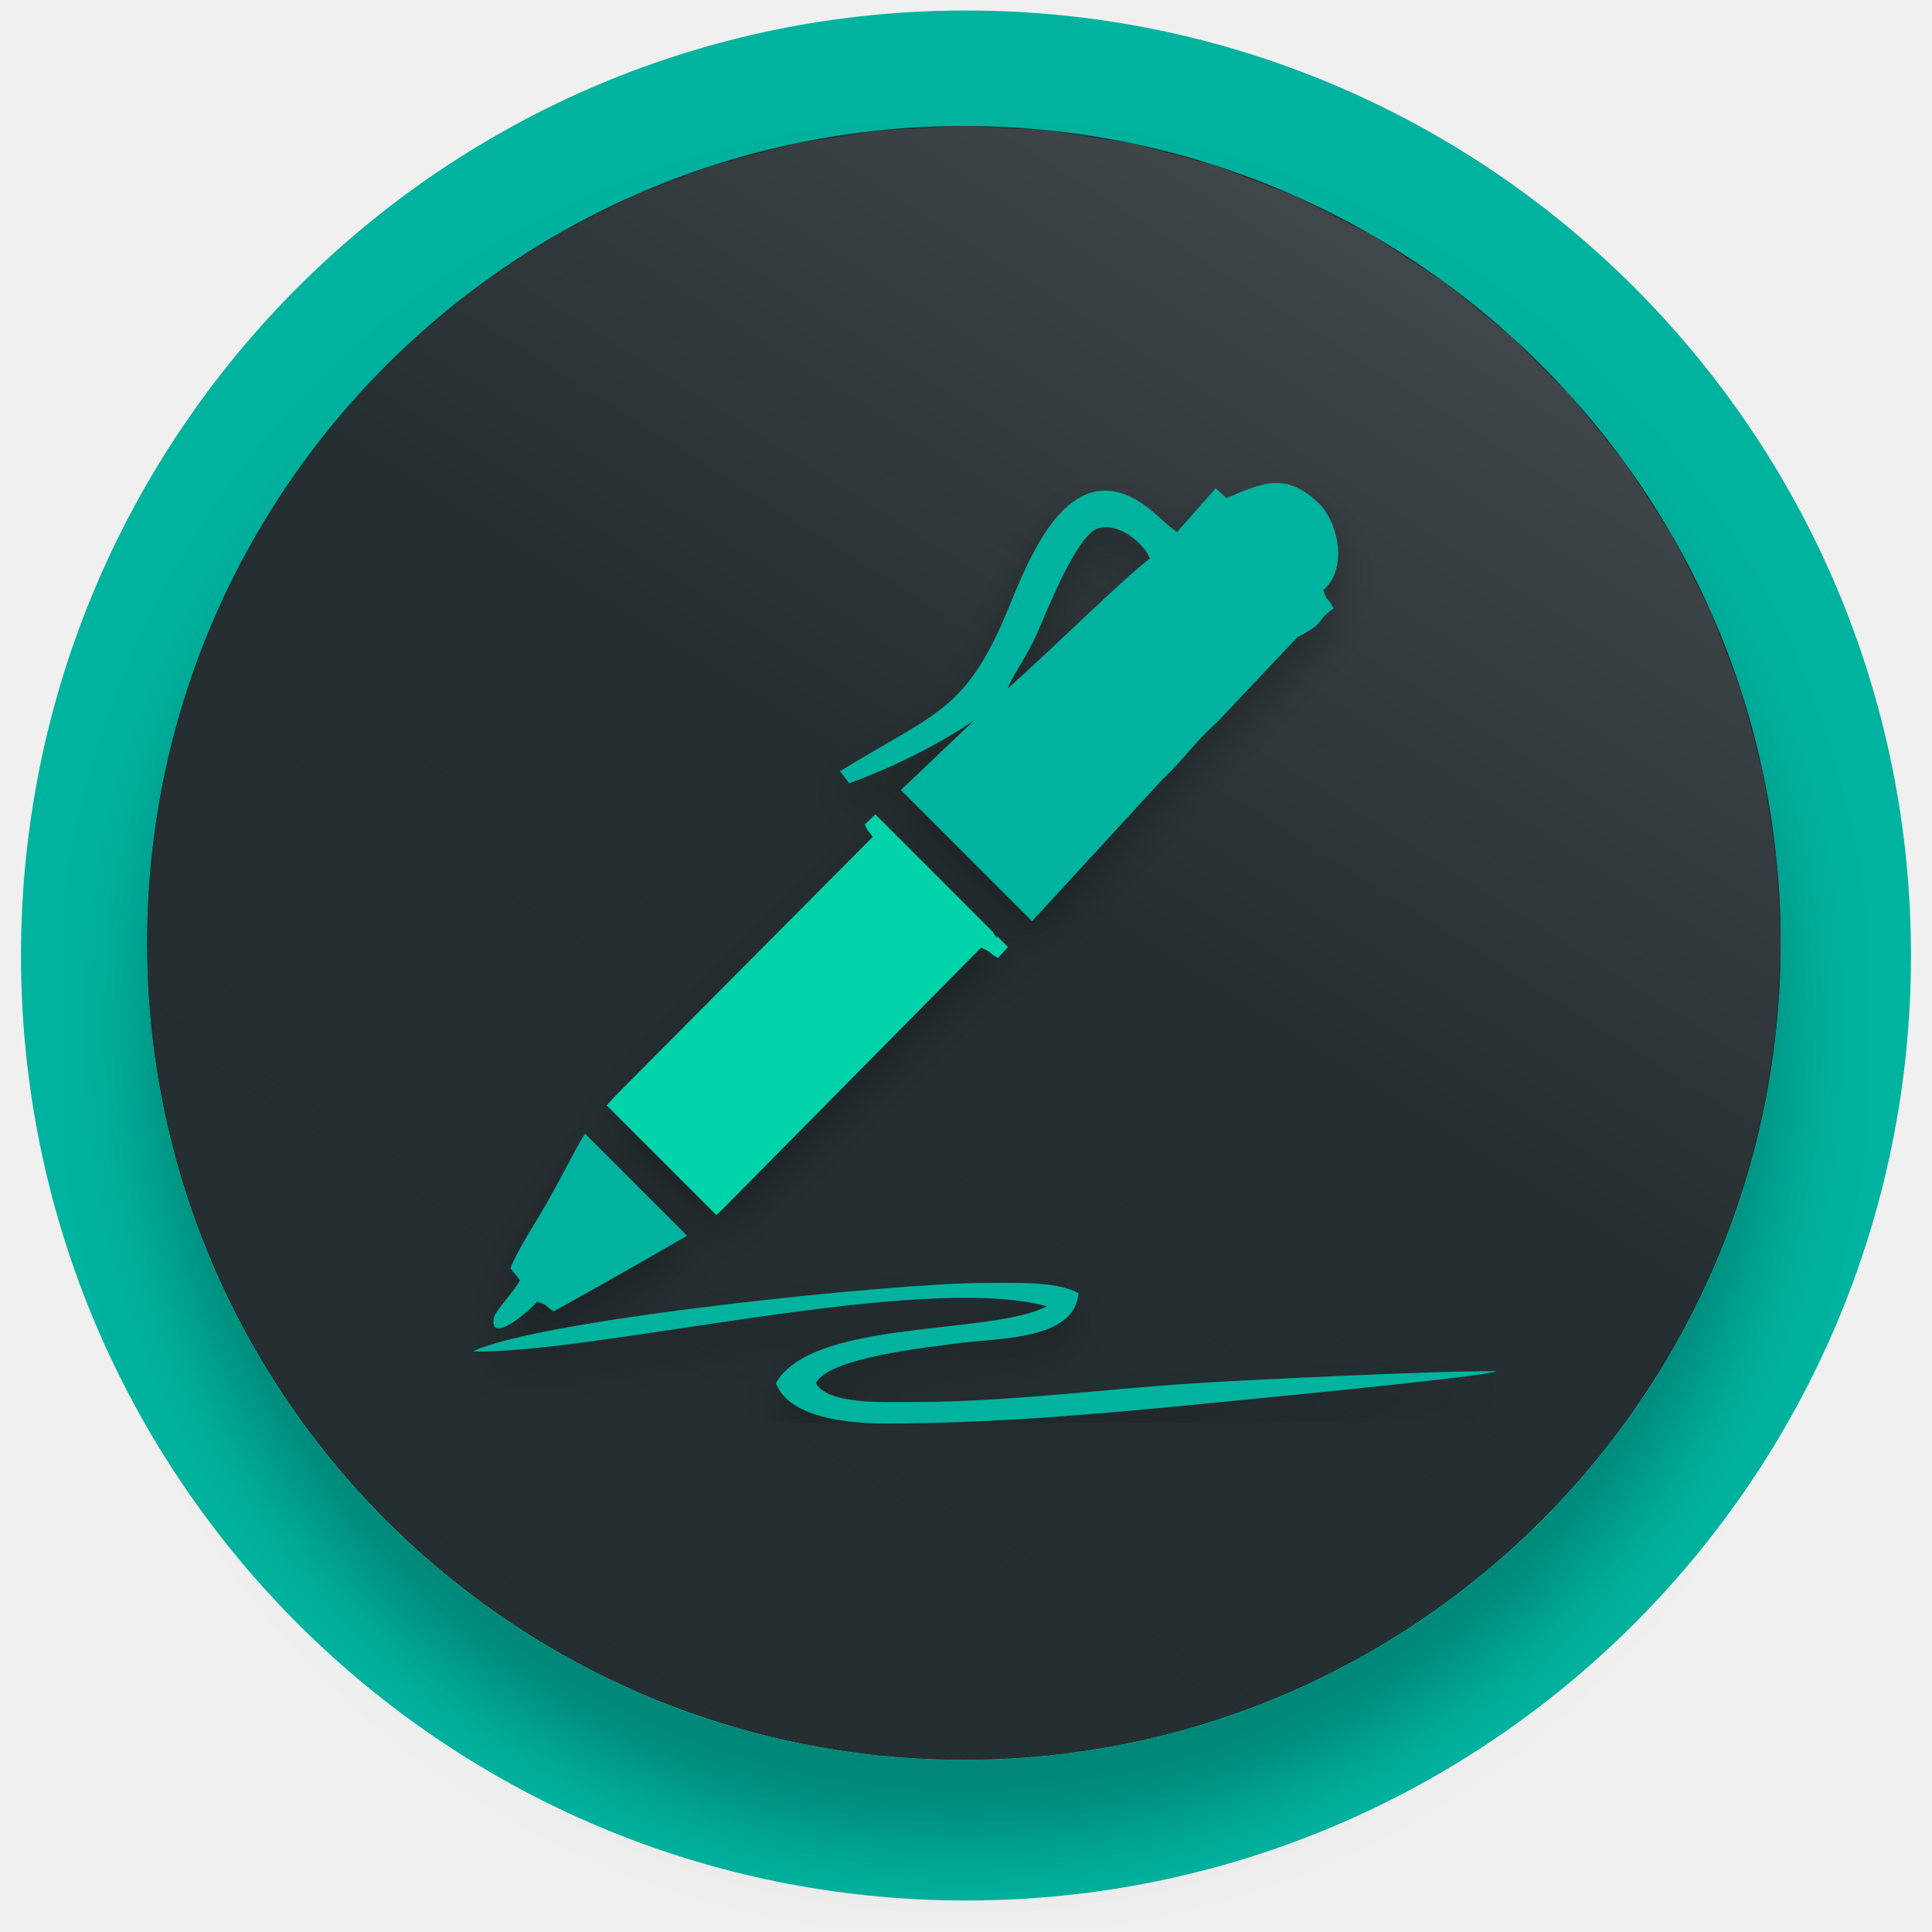
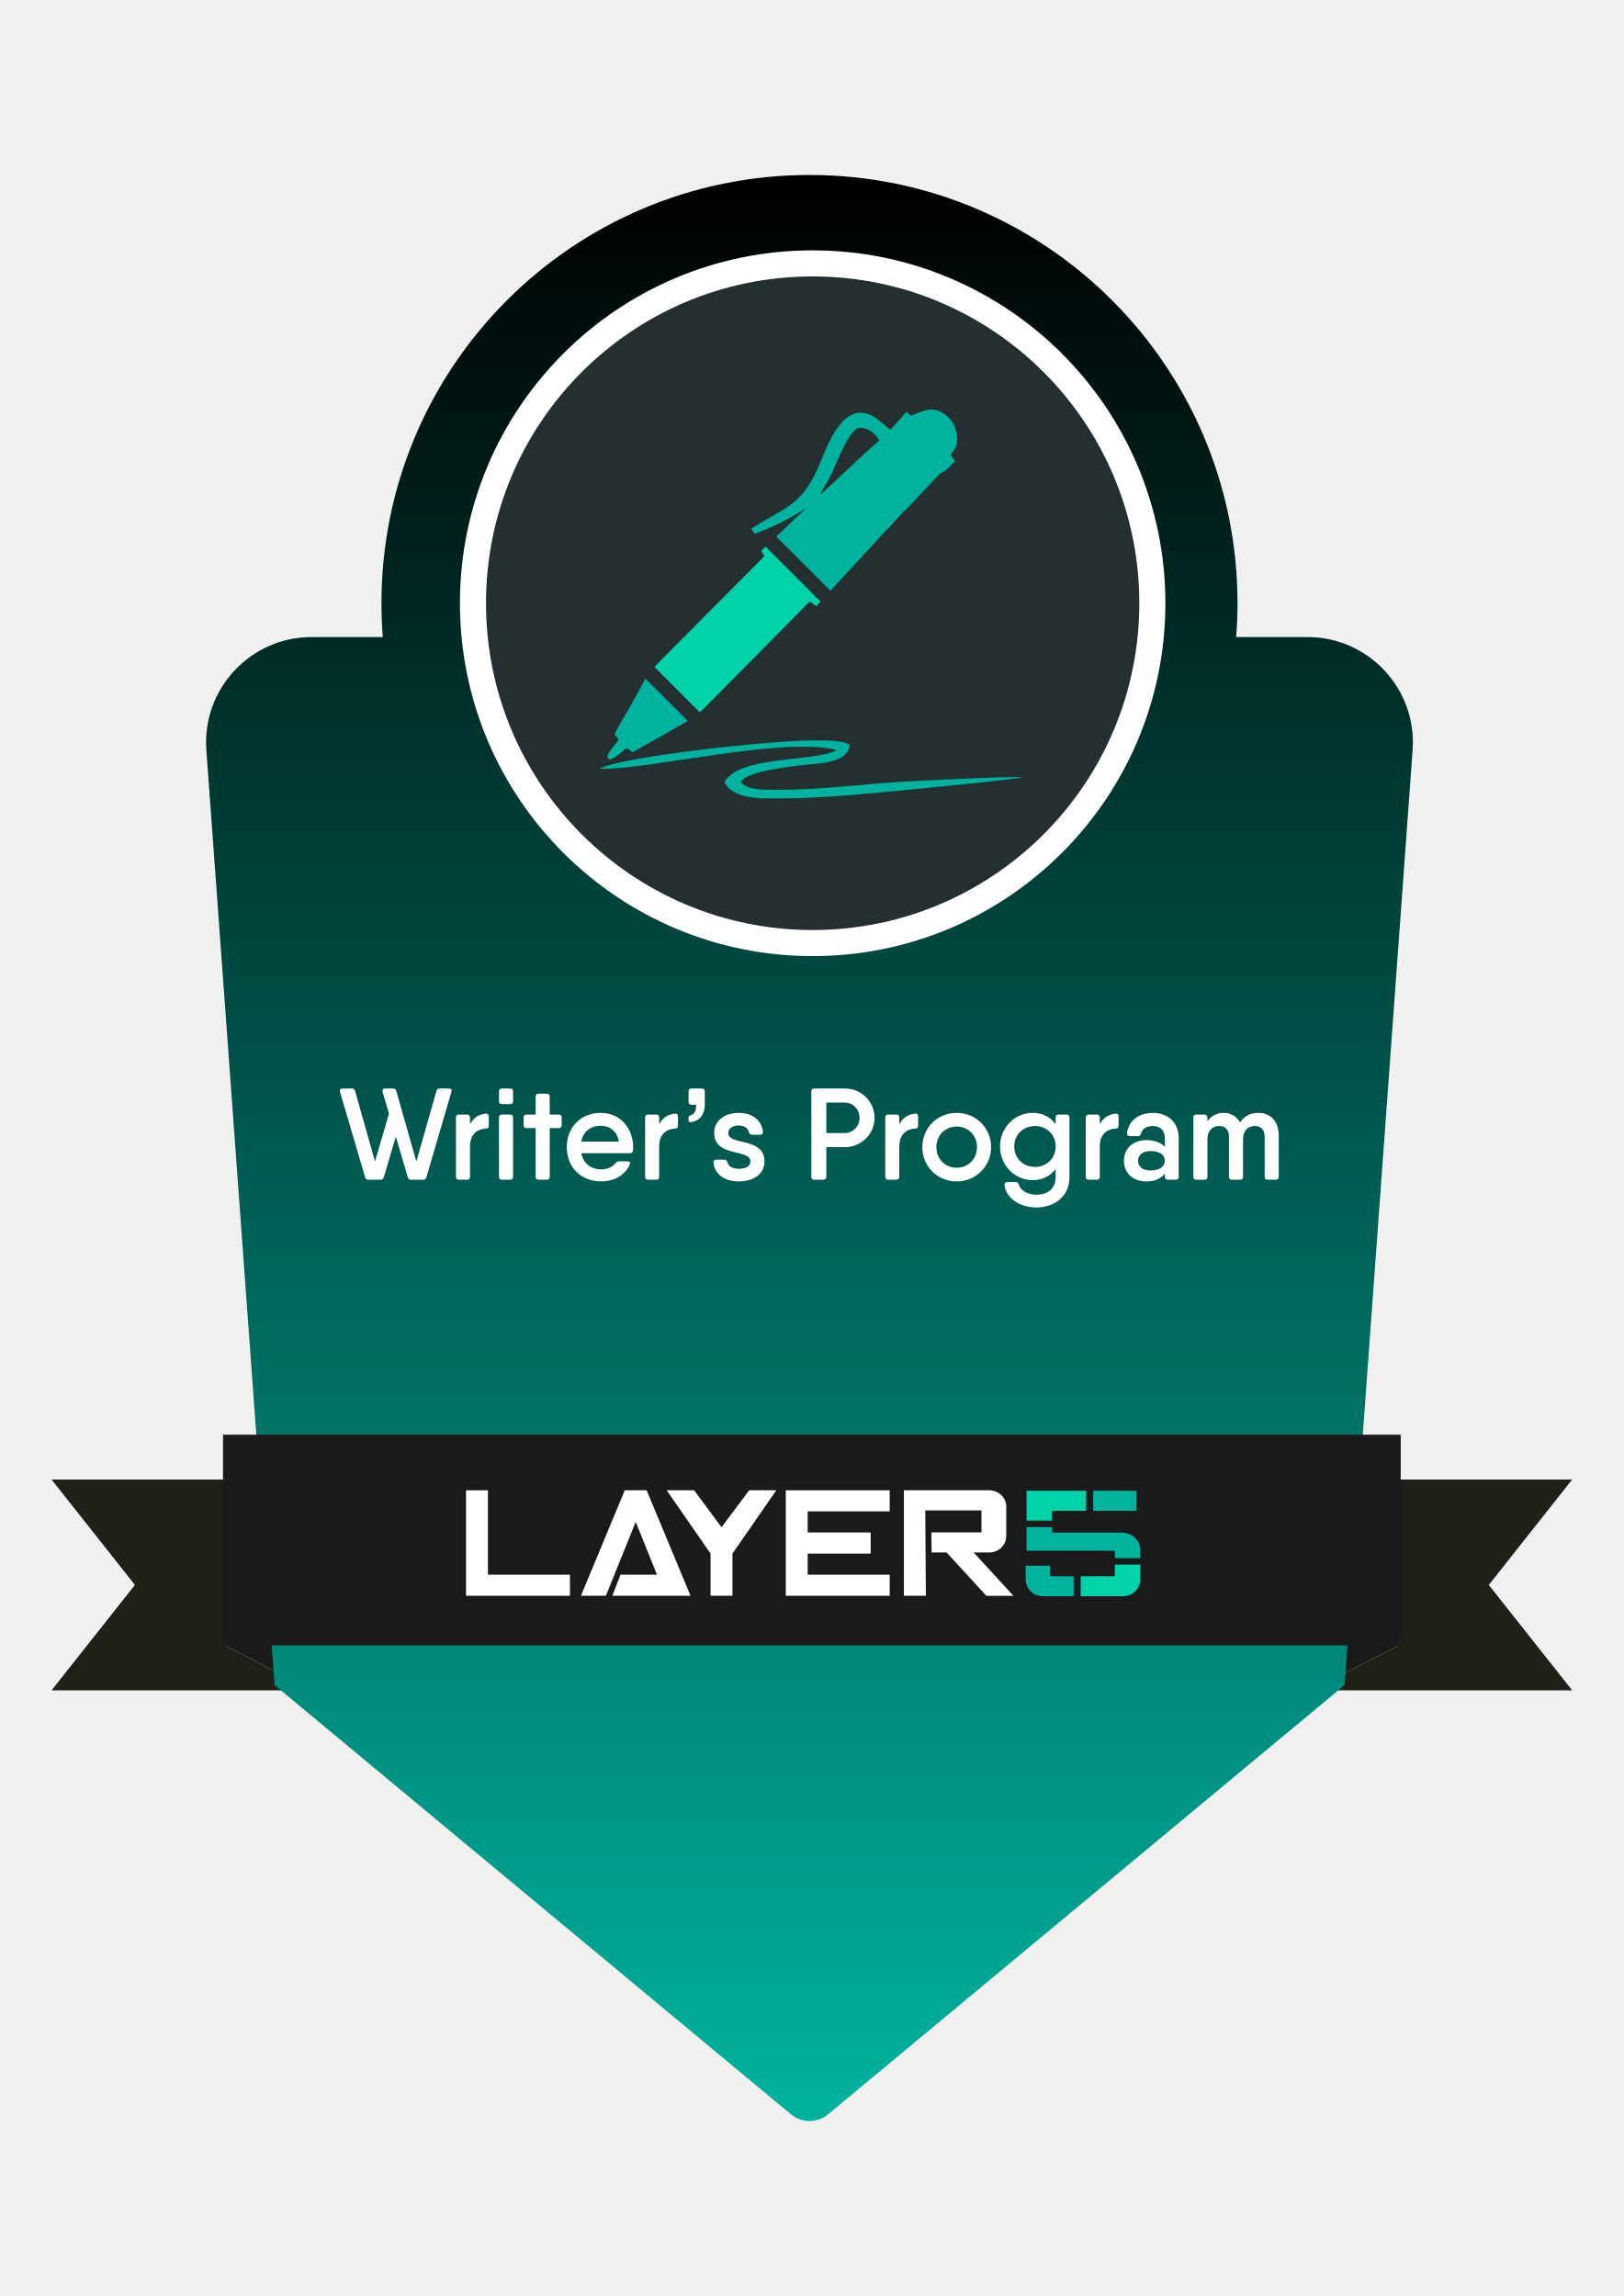
- <svg xmlns="http://www.w3.org/2000/svg" width="90" height="90" viewBox="0 0 90 92" fill="none">
-   <circle cx="44.999" cy="45.5" r="45" fill="#00B39F" />
-   <g filter="url(#filter0_d_16047_38579)">
-     <circle cx="44.9" cy="44.9" r="38.9" fill="#252E31" />
-   </g>
-   <path d="M44.9 6L48.966 6.213L52.988 6.85L56.921 7.904L60.722 9.363L64.35 11.212L67.765 13.429L70.929 15.992L73.808 18.871L76.371 22.035L78.588 25.45L80.437 29.078L81.896 32.879L82.95 36.812L83.587 40.834L83.8 44.9L83.587 48.966L82.95 52.988L81.896 56.921L80.437 60.722L78.588 64.35L76.371 67.765L73.808 70.929L70.929 73.808L67.765 76.371L64.35 78.588L60.722 80.437L56.921 81.896L52.988 82.95L48.966 83.587L44.9 83.8L40.834 83.587L36.812 82.95L32.879 81.896L29.078 80.437L25.45 78.588L22.035 76.371L18.871 73.808L15.992 70.929L13.429 67.765L11.212 64.35L9.363 60.722L7.904 56.921L6.85 52.988L6.213 48.966L6 44.9L6.213 40.834L6.85 36.812L7.904 32.879L9.363 29.078L11.212 25.45L13.429 22.035L15.992 18.871L18.871 15.992L22.035 13.429L25.45 11.212L29.078 9.363L32.879 7.904L36.812 6.85L40.834 6.213L44.9 6Z" fill="url(#paint0_linear_16047_38579)" />
-   <g clip-path="url(#clip0_16047_38579)">
-     <mask id="mask0_16047_38579" style="mask-type:luminance" maskUnits="userSpaceOnUse" x="21" y="23" width="50" height="45">
-       <path d="M70.289 23H21.5V67.786H70.289V23Z" fill="white" />
+ <svg xmlns="http://www.w3.org/2000/svg" id="Layer_1" data-name="Layer 1" viewBox="0 0 595.28 841.89">
+   <defs>
+     <style>
+       .cls-1, .cls-2 {
+         fill: #00b39f;
+       }
+ 
+       .cls-3 {
+         fill: #fff;
+       }
+ 
+       .cls-4 {
+         fill: #252e31;
+         stroke: #fff;
+         stroke-width: 9.56px;
+       }
+ 
+       .cls-5 {
+         clip-path: url(#clippath-1);
+       }
+ 
+       .cls-6, .cls-7 {
+         fill: #00d3a9;
+       }
+ 
+       .cls-7, .cls-2 {
+         fill-rule: evenodd;
+       }
+ 
+       .cls-8 {
+         clip-path: url(#clippath);
+       }
+ 
+       .cls-9 {
+         fill: #a20e30;
+       }
+ 
+       .cls-10 {
+         fill: #1e2117;
+       }
+ 
+       .cls-11 {
+         fill: none;
+       }
+ 
+       .cls-12 {
+         mask: url(#mask);
+       }
+ 
+       .cls-13 {
+         fill: #1a1a1a;
+       }
+ 
+       .cls-14 {
+         fill: url(#linear-gradient);
+       }
+     </style>
+     <clipPath id="clippath">
+       <rect class="cls-11" x="18.91" y="64.17" width="557.47" height="713.56" />
+     </clipPath>
+     <linearGradient id="linear-gradient" x1="296.78" y1="779.83" x2="296.78" y2="66.28" gradientTransform="translate(0 844) scale(1 -1)" gradientUnits="userSpaceOnUse">
+       <stop offset="0" stop-color="#000" />
+       <stop offset="1" stop-color="#00b39f" />
+     </linearGradient>
+     <clipPath id="clippath-1">
+       <rect class="cls-11" x="219.59" y="150.18" width="156.06" height="143.35" />
+     </clipPath>
+     <mask id="mask" x="219.59" y="150.18" width="155.42" height="142.67" maskUnits="userSpaceOnUse">
+       <g id="mask0_17990_5801" data-name="mask0 17990 5801">
+         <path class="cls-3" d="m375.01,150.18h-155.42v142.67h155.42v-142.67Z" />
+       </g>
    </mask>
-     <g mask="url(#mask0_16047_38579)">
-       <g filter="url(#filter1_d_16047_38579)">
-         <path fill-rule="evenodd" clip-rule="evenodd" d="M57.409 23.722L56.886 23.254L55.056 25.33C54.333 24.873 53.9 24.199 52.91 23.697C49.677 22.063 47.918 26.808 46.973 29.085C44.972 33.901 43.514 33.942 39.005 36.721L39.438 37.3C41.574 36.525 43.811 35.384 45.405 34.288L41.901 37.621L48.144 43.865L54.307 37.164C55.157 36.36 55.514 35.847 56.228 35.093C56.584 34.716 56.906 34.459 57.263 34.062L60.777 30.342C62.25 29.573 61.516 29.689 62.502 28.97C62.19 28.362 62.225 28.739 62.014 28.105C63.2 27.085 62.733 24.873 61.793 23.963C60.214 22.435 59.063 23.018 57.404 23.717L57.409 23.722ZM46.968 32.8C47.3 32.021 47.918 31.217 48.37 30.191C48.843 29.116 50.281 25.431 51.306 25.149C52.382 24.853 53.563 26.014 53.76 26.602C52.91 27.155 48.511 31.468 46.968 32.8Z" fill="#00B39F" />
-         <path fill-rule="evenodd" clip-rule="evenodd" d="M26.855 53.987C26.342 54.796 25.96 55.671 24.995 57.36C24.517 58.194 23.617 59.572 23.306 60.396L23.763 60.964C23.401 61.623 22.542 62.442 22.502 62.814C22.361 64.086 24.412 62.226 24.573 61.985C25.196 62.181 24.899 62.171 25.372 62.442C27.353 61.346 29.268 60.255 31.304 59.084C31.455 58.999 31.59 58.918 31.716 58.843L26.85 53.977L26.855 53.987Z" fill="#00B39F" />
-         <path fill-rule="evenodd" clip-rule="evenodd" d="M46.45 44.653L46.279 44.376L40.684 38.781L40.182 39.259C40.337 39.631 40.343 39.525 40.559 39.852L28.791 51.691C28.434 52.047 28.142 52.354 27.891 52.636L33.114 57.859C33.35 57.643 33.601 57.386 33.968 57.014L45.717 45.125C46.279 45.356 46.048 45.372 46.526 45.613L46.998 45.095L46.506 44.602L46.445 44.648L46.45 44.653Z" fill="#00D3A9" />
-         <path fill-rule="evenodd" clip-rule="evenodd" d="M21.501 64.353C27.302 64.493 42.871 60.547 48.858 62.206C46.169 63.603 37.703 62.789 35.949 65.861C36.542 67.469 39.242 67.786 41.187 67.786C46.199 67.786 51.306 67.338 56.258 66.851C58.244 66.655 69.313 65.604 70.288 65.303C68.368 65.232 58.505 65.705 56.117 65.855C51.543 66.142 47.013 66.765 42.373 66.765C41.036 66.765 38.422 66.886 37.849 65.866C38.467 64.629 43.293 64.156 44.334 64C46.435 63.689 50.165 63.885 50.356 61.578C49.27 60.979 47.159 61.095 45.777 61.095C41.654 61.095 24.668 62.824 21.506 64.357L21.501 64.353Z" fill="#00B39F" />
+   </defs>
+   <g class="cls-8">
+     <g>
+       <path class="cls-13" d="m480.87,602.94v16.86l32.65-16.86h-32.65Z" />
+       <path class="cls-13" d="m114.41,619.8v-16.86h-32.65l32.65,16.86Z" />
+       <path class="cls-10" d="m576.37,542.52H18.91l30.55,38.64-30.55,38.64h95.5l-32.65-16.86h32.65v-19.01h366.46v19.01h32.65l-32.65,16.86h95.5l-30.55-38.64,30.55-38.64Z" />
+       <path class="cls-14" d="m517.88,275.16l-24.94,342.73-189.32,157.36c-3.92,3.3-9.75,3.3-13.67,0l-189.28-157.36-25.01-342.73c-1.69-22.44,16.09-41.57,38.58-41.57h26.09c-.32-4.09-.48-8.22-.48-12.4,0-86.74,70.27-157.03,156.92-157.03s156.92,70.29,156.92,157.03c0,4.17-.16,8.31-.51,12.4h26.15c22.49,0,40.26,19.13,38.54,41.57Z" />
+       <path class="cls-4" d="m297.92,345.8c68.77,0,124.55-55.79,124.55-124.61s-55.78-124.61-124.55-124.61-124.52,55.79-124.52,124.61,55.75,124.61,124.52,124.61Z" />
+       <g class="cls-5">
+         <g class="cls-12">
+           <g>
+             <path class="cls-2" d="m333.98,152.47l-1.66-1.49-5.83,6.61c-2.33-1.46-3.7-3.6-6.85-5.2-10.29-5.2-15.9,9.91-18.92,17.17-6.37,15.34-11.02,15.47-25.39,24.32l1.4,1.84c6.79-2.47,13.92-6.1,18.99-9.59l-11.15,10.62,19.88,19.89,19.66-21.35c2.71-2.56,3.82-4.2,6.12-6.6,1.12-1.2,2.17-2.02,3.28-3.28l11.21-11.85c4.68-2.45,2.36-2.08,5.48-4.37-.99-1.94-.89-.74-1.56-2.75,3.79-3.25,2.29-10.3-.7-13.2-5.03-4.87-8.7-3.01-13.98-.78l.03.02Zm-33.26,28.92c1.05-2.48,3.03-5.04,4.46-8.31,1.5-3.43,6.08-15.16,9.37-16.06,3.41-.94,7.17,2.75,7.8,4.63-2.71,1.76-16.72,15.5-21.63,19.74Z" />
+             <path class="cls-2" d="m236.64,248.89c-1.62,2.58-2.84,5.36-5.93,10.74-1.5,2.66-4.36,7.05-5.35,9.67l1.43,1.81c-1.15,2.1-3.89,4.71-4.01,5.89-.45,4.05,6.08-1.87,6.59-2.64,2.01.62,1.05.59,2.55,1.46,6.31-3.49,12.42-6.97,18.89-10.7.48-.27.92-.53,1.34-.77l-15.51-15.5v.03Z" />
+             <path class="cls-7" d="m299.07,219.15l-.54-.88-17.84-17.82-1.59,1.52c.51,1.19.51.85,1.21,1.89l-37.49,37.71c-1.15,1.14-2.07,2.11-2.87,3.01l16.63,16.64c.76-.69,1.56-1.51,2.74-2.69l37.43-37.87c1.78.74,1.05.78,2.58,1.55l1.5-1.65-1.56-1.57-.19.14v.02Z" />
+             <path class="cls-2" d="m219.59,281.91c18.48.45,68.07-12.12,87.16-6.84-8.57,4.45-35.55,1.86-41.13,11.64,1.88,5.12,10.48,6.13,16.69,6.13,15.96,0,32.24-1.43,48.01-2.98,6.31-.62,41.57-3.97,44.69-4.93-6.12-.22-37.56,1.28-45.14,1.76-14.59.91-29.02,2.9-43.8,2.9-4.24,0-12.58.38-14.4-2.87,1.97-3.94,17.33-5.44,20.64-5.94,6.72-.99,18.57-.37,19.21-7.72-3.47-1.91-10.19-1.54-14.59-1.54-13.16,0-67.25,5.51-77.31,10.39l-.03-.02Z" />
+           </g>
+         </g>
      </g>
+       <path class="cls-9" d="m114.41,583.9v19.01h366.46v-19.01H114.41Z" />
+       <path class="cls-13" d="m513.52,603.34H81.76v-77.27h431.76v77.27Z" />
+       <path class="cls-3" d="m178.88,546.45h-8.03v38.68h38.1v-7.73h-30.07v-30.95Z" />
+       <path class="cls-3" d="m229.05,546.45l-16.06,38.68h9.14l10.93-27.07,7.8,19.34h-13.38l-2.99,7.73h28.67l-16.09-38.68h-8.03Z" />
+       <path class="cls-3" d="m264.51,559.99l-10.03-13.54h-10.07l16.09,23.21v15.47h8.03v-15.47l16.09-23.21h-9.94l-10.16,13.54Z" />
+       <path class="cls-3" d="m288.08,552.54v32.59h38.1v-7.73h-30.07v-7.74h23.09v-7.74h-23.09v-7.73h30.07v-7.74h-38.1v6.09Z" />
+       <path class="cls-3" d="m339.21,553.83h20.61v8.05h-18.38l.1,7.38h5.51l14.56,15.89h9.94l-14.59-15.89h5.7c.83,0,1.66-.15,2.39-.46.76-.3,1.47-.74,2.04-1.3.57-.56,1.05-1.22,1.34-1.95.32-.73.48-1.51.48-2.3v-10.79c0-1.59-.64-3.12-1.82-4.25-1.18-1.13-2.77-1.76-4.43-1.76h-31.28v38.68h8.06l-.22-31.3Z" />
+       <path class="cls-1" d="m416.62,546.62h-15.83v7.34h15.83v-7.34Z" />
+       <path class="cls-1" d="m418.05,571.34v-3.04c0-3.5-3.06-6.34-6.85-6.34h-25.52v-2h-9.33v8.66h32.37v2.71h9.33Z" />
+       <path class="cls-6" d="m385.69,557.57v-3.6h12.52v-7.34h-21.85v10.94h9.33Z" />
+       <path class="cls-6" d="m408.72,573.7v4.27h-12.52v7.34h15.42c1.66.03,3.28-.59,4.49-1.71,1.21-1.12,1.91-2.65,1.94-4.27v-5.63h-9.33Z" />
+       <path class="cls-1" d="m384.95,574.1v3.87h8.66v7.34h-11.15c-1.66.03-3.28-.59-4.49-1.71-1.21-1.12-1.91-2.66-1.94-4.27v-5.23h8.92Z" />
+       <path class="cls-3" d="m164.61,399.13c.76,0,1.15.48.89,1.24l-9.17,31.3c-.19.62-.61.91-1.18.91h-4.46c-.61,0-1.05-.29-1.18-.91l-4.4-14.91-4.4,14.91c-.19.62-.64.91-1.21.91h-4.43c-.64,0-1.05-.29-1.21-.91l-9.21-31.3c-.19-.76.13-1.24.89-1.24h3.44c.64,0,1.05.33,1.21.96l7.29,25.8,5.13-17.54-2.36-7.98c-.19-.76.16-1.24.92-1.24h2.96c.61,0,1.05.33,1.18.96l7.33,25.8,7.36-25.8c.13-.62.51-.96,1.15-.96h3.44Zm13.51,9.22c.7-.1,1.08.33,1.08,1v3.39c0,.67-.29,1.05-.8,1.05-3.12.1-6.08,1.82-6.08,6.5v11.23c0,.67-.38,1.05-1.08,1.05h-3.03c-.67,0-1.05-.38-1.05-1.05v-21.74c0-.72.38-1.1,1.05-1.1h3.03c.7,0,1.08.38,1.08,1.1v2.48c1.24-2.48,3.34-3.68,5.8-3.92Zm5.93-3.49c-.73,0-1.12-.38-1.12-1.05v-3.58c0-.72.38-1.1,1.12-1.1h2.99c.67,0,1.05.38,1.05,1.1v3.58c0,.67-.38,1.05-1.05,1.05h-2.99Zm0,27.71c-.73,0-1.12-.38-1.12-1.05v-21.74c0-.72.38-1.1,1.12-1.1h2.99c.67,0,1.05.38,1.05,1.1v21.74c0,.67-.38,1.05-1.05,1.05h-2.99Zm20.8-23.89c.7,0,1.08.38,1.08,1.1v2.82c0,.67-.38,1.05-1.08,1.05h-3.31v17.87c0,.67-.38,1.05-1.08,1.05h-3.03c-.67,0-1.05-.38-1.05-1.05v-17.87h-3.34c-.7,0-1.08-.38-1.08-1.05v-2.82c0-.72.38-1.1,1.08-1.1h3.34v-6.55c0-.72.38-1.1,1.05-1.1h3.03c.7,0,1.08.38,1.08,1.1v6.55h3.31Zm15.45-.62c7.14,0,11.82,5.73,11.82,12.61,0,.43,0,.81-.06,1.19-.03.67-.48,1-1.15,1h-17.81c.8,3.92,3.73,5.93,7.36,5.93,2.29,0,4.14-.96,5.19-2.29.38-.43.73-.67,1.31-.67h3.06c.8,0,1.24.48.89,1.15-1.72,3.87-5.64,6.21-10.51,6.21-7.64,0-12.61-5.4-12.61-12.57s5.03-12.57,12.52-12.57Zm-7.2,10.56h13.79c-.67-4.06-3.57-5.83-6.63-5.83-3.89,0-6.47,2.25-7.17,5.83Zm34.37-10.27c.7-.1,1.08.33,1.08,1v3.39c0,.67-.29,1.05-.8,1.05-3.12.1-6.08,1.82-6.08,6.5v11.23c0,.67-.38,1.05-1.08,1.05h-3.03c-.67,0-1.05-.38-1.05-1.05v-21.74c0-.72.38-1.1,1.05-1.1h3.03c.7,0,1.08.38,1.08,1.1v2.48c1.24-2.48,3.34-3.68,5.8-3.92Zm9.84-9.22c.7,0,1.08.38,1.08,1.1v4.87c0,3.54-1.85,5.88-5.1,6.4-.57.1-.86-.24-.86-.76v-.86c0-.48.22-.76.7-.91,1.4-.38,2.1-1.39,2.1-3.87h-1.75c-.67,0-1.05-.38-1.05-1.05v-3.82c0-.72.38-1.1,1.05-1.1h3.82Zm9.68,16.29c0,4.78,13.28,1.34,13.28,10.46,0,4.68-4.11,7.31-9.43,7.31-4.87,0-8.79-2.34-9.3-6.88-.06-.72.38-1.1,1.05-1.1h2.96c.67,0,.89.33,1.15.96.41,1.72,2.1,2.39,4.14,2.39,2.55,0,4.27-.86,4.27-2.68,0-4.78-13.28-1.39-13.28-10.46,0-4.68,4.11-7.36,9.02-7.36,4.49,0,8.31,2.34,8.86,6.88.09.76-.35,1.15-1.05,1.15h-2.96c-.64,0-.92-.38-1.15-1-.38-1.67-1.98-2.39-3.69-2.39-2.13,0-3.86.91-3.86,2.72Zm42.75-16.29c6.05,0,10.89,4.83,10.89,10.75s-4.84,10.75-10.89,10.75h-6.79v10.89c0,.67-.38,1.05-1.11,1.05h-3.34c-.67,0-1.05-.38-1.05-1.05v-31.3c0-.72.38-1.1,1.05-1.1h11.24Zm0,16.34c2.99,0,5.38-2.48,5.38-5.59s-2.39-5.59-5.38-5.59h-6.79v11.18h6.79Zm25.77-7.12c.7-.1,1.08.33,1.08,1v3.39c0,.67-.29,1.05-.8,1.05-3.12.1-6.08,1.82-6.08,6.5v11.23c0,.67-.38,1.05-1.08,1.05h-3.03c-.67,0-1.05-.38-1.05-1.05v-21.74c0-.72.38-1.1,1.05-1.1h3.03c.7,0,1.08.38,1.08,1.1v2.48c1.24-2.48,3.34-3.68,5.8-3.92Zm15.23,24.85c-7.04,0-12.61-5.45-12.61-12.57s5.57-12.57,12.61-12.57,12.61,5.5,12.61,12.57-5.64,12.57-12.61,12.57Zm0-5.02c4.21,0,7.45-3.2,7.45-7.55s-3.25-7.55-7.45-7.55-7.45,3.2-7.45,7.55,3.25,7.55,7.45,7.55Zm40.27-19.5c.7,0,1.08.38,1.08,1.1v21.74c0,7.65-6.02,11.23-12.14,11.23-5.67,0-11.02-3.06-11.69-8.22-.06-.72.38-1.1,1.05-1.1h3.06c.61,0,.96.33,1.15.96.57,1.86,2.8,3.68,6.43,3.68,4.49,0,7.07-2.44,7.07-6.55v-2.91c-1.82,2.53-4.68,4.11-8.51,4.11-6.5,0-11.88-5.45-11.88-12.33s5.38-12.33,11.88-12.33c3.82,0,6.69,1.62,8.51,4.16v-2.44c0-.72.38-1.1,1.05-1.1h2.93Zm-11.56,19.21c4.33,0,7.58-3.2,7.58-7.5s-3.25-7.5-7.58-7.5-7.61,3.2-7.61,7.5,3.25,7.5,7.61,7.5Zm29.56-19.54c.7-.1,1.08.33,1.08,1v3.39c0,.67-.29,1.05-.8,1.05-3.12.1-6.08,1.82-6.08,6.5v11.23c0,.67-.38,1.05-1.08,1.05h-3.03c-.67,0-1.05-.38-1.05-1.05v-21.74c0-.72.38-1.1,1.05-1.1h3.03c.7,0,1.08.38,1.08,1.1v2.48c1.24-2.48,3.34-3.68,5.8-3.92Zm13.63-.29c5.29,0,9.49,3.25,9.49,9.22v14.24c0,.67-.38,1.05-1.08,1.05h-2.93c-.67,0-1.05-.38-1.05-1.05v-1.19c-1.47,1.86-3.76,2.87-6.78,2.87-4.3,0-8.22-2.48-8.22-7.55s3.92-7.6,8.22-7.6c3.03,0,5.32,1,6.78,2.44v-2.96c0-3.3-1.91-4.63-4.43-4.63-2.17,0-3.89.96-4.3,2.72-.25.62-.48.96-1.15.96h-2.96c-.67,0-1.12-.38-1.05-1.1.57-4.63,4.52-7.41,9.46-7.41Zm-.73,21.12c3.12,0,5.16-1.48,5.16-3.54,0-2.2-2.04-3.58-5.16-3.58s-4.68,1.53-4.68,3.58,1.5,3.54,4.68,3.54Zm39.44-21.12h-.06c4.36,0,7.52,2.91,7.52,8.41v15.05c0,.67-.38,1.05-1.12,1.05h-2.99c-.67,0-1.05-.38-1.05-1.05v-14.72c0-2.87-1.69-3.92-3.63-3.92s-4.3,1.15-4.3,5.02v13.62c0,.67-.38,1.05-1.05,1.05h-3.03c-.7,0-1.08-.38-1.08-1.05v-14.72c0-2.87-1.69-3.92-3.6-3.92s-4.3,1.15-4.3,5.02v13.62c0,.67-.38,1.05-1.08,1.05h-3.03c-.67,0-1.05-.38-1.05-1.05v-21.74c0-.72.38-1.1,1.05-1.1h3.03c.7,0,1.08.38,1.08,1.1v1.39c1.5-2.15,3.6-3.11,5.99-3.11,2.52,0,4.68,1.19,5.96,3.49,1.69-2.44,3.98-3.49,6.75-3.49Z" />
    </g>
  </g>
-   <defs>
-     <filter id="filter0_d_16047_38579" x="2" y="6" width="85.8" height="85.797" filterUnits="userSpaceOnUse" color-interpolation-filters="sRGB">
-       <feFlood flood-opacity="0" result="BackgroundImageFix" />
-       <feColorMatrix in="SourceAlpha" type="matrix" values="0 0 0 0 0 0 0 0 0 0 0 0 0 0 0 0 0 0 127 0" result="hardAlpha" />
-       <feOffset dy="4" />
-       <feGaussianBlur stdDeviation="2" />
-       <feComposite in2="hardAlpha" operator="out" />
-       <feColorMatrix type="matrix" values="0 0 0 0 0 0 0 0 0 0 0 0 0 0 0 0 0 0 0.25 0" />
-       <feBlend mode="normal" in2="BackgroundImageFix" result="effect1_dropShadow_16047_38579" />
-       <feBlend mode="normal" in="SourceGraphic" in2="effect1_dropShadow_16047_38579" result="shape" />
-     </filter>
-     <filter id="filter1_d_16047_38579" x="19.501" y="22" width="52.787" height="48.789" filterUnits="userSpaceOnUse" color-interpolation-filters="sRGB">
-       <feFlood flood-opacity="0" result="BackgroundImageFix" />
-       <feColorMatrix in="SourceAlpha" type="matrix" values="0 0 0 0 0 0 0 0 0 0 0 0 0 0 0 0 0 0 127 0" result="hardAlpha" />
-       <feOffset dy="1" />
-       <feGaussianBlur stdDeviation="1" />
-       <feComposite in2="hardAlpha" operator="out" />
-       <feColorMatrix type="matrix" values="0 0 0 0 0 0 0 0 0 0 0 0 0 0 0 0 0 0 0.25 0" />
-       <feBlend mode="normal" in2="BackgroundImageFix" result="effect1_dropShadow_16047_38579" />
-       <feBlend mode="normal" in="SourceGraphic" in2="effect1_dropShadow_16047_38579" result="shape" />
-     </filter>
-     <linearGradient id="paint0_linear_16047_38579" x1="72.552" y1="2.016" x2="20.998" y2="83.8" gradientUnits="userSpaceOnUse">
-       <stop stop-color="white" stop-opacity="0.17" />
-       <stop offset="0.486" stop-color="#252E31" stop-opacity="0.16" />
-       <stop offset="1" stop-color="#252E31" />
-     </linearGradient>
-     <clipPath id="clip0_16047_38579">
-       <rect width="48.99" height="45" fill="white" transform="translate(21.5002 23)" />
-     </clipPath>
-   </defs>
</svg>
